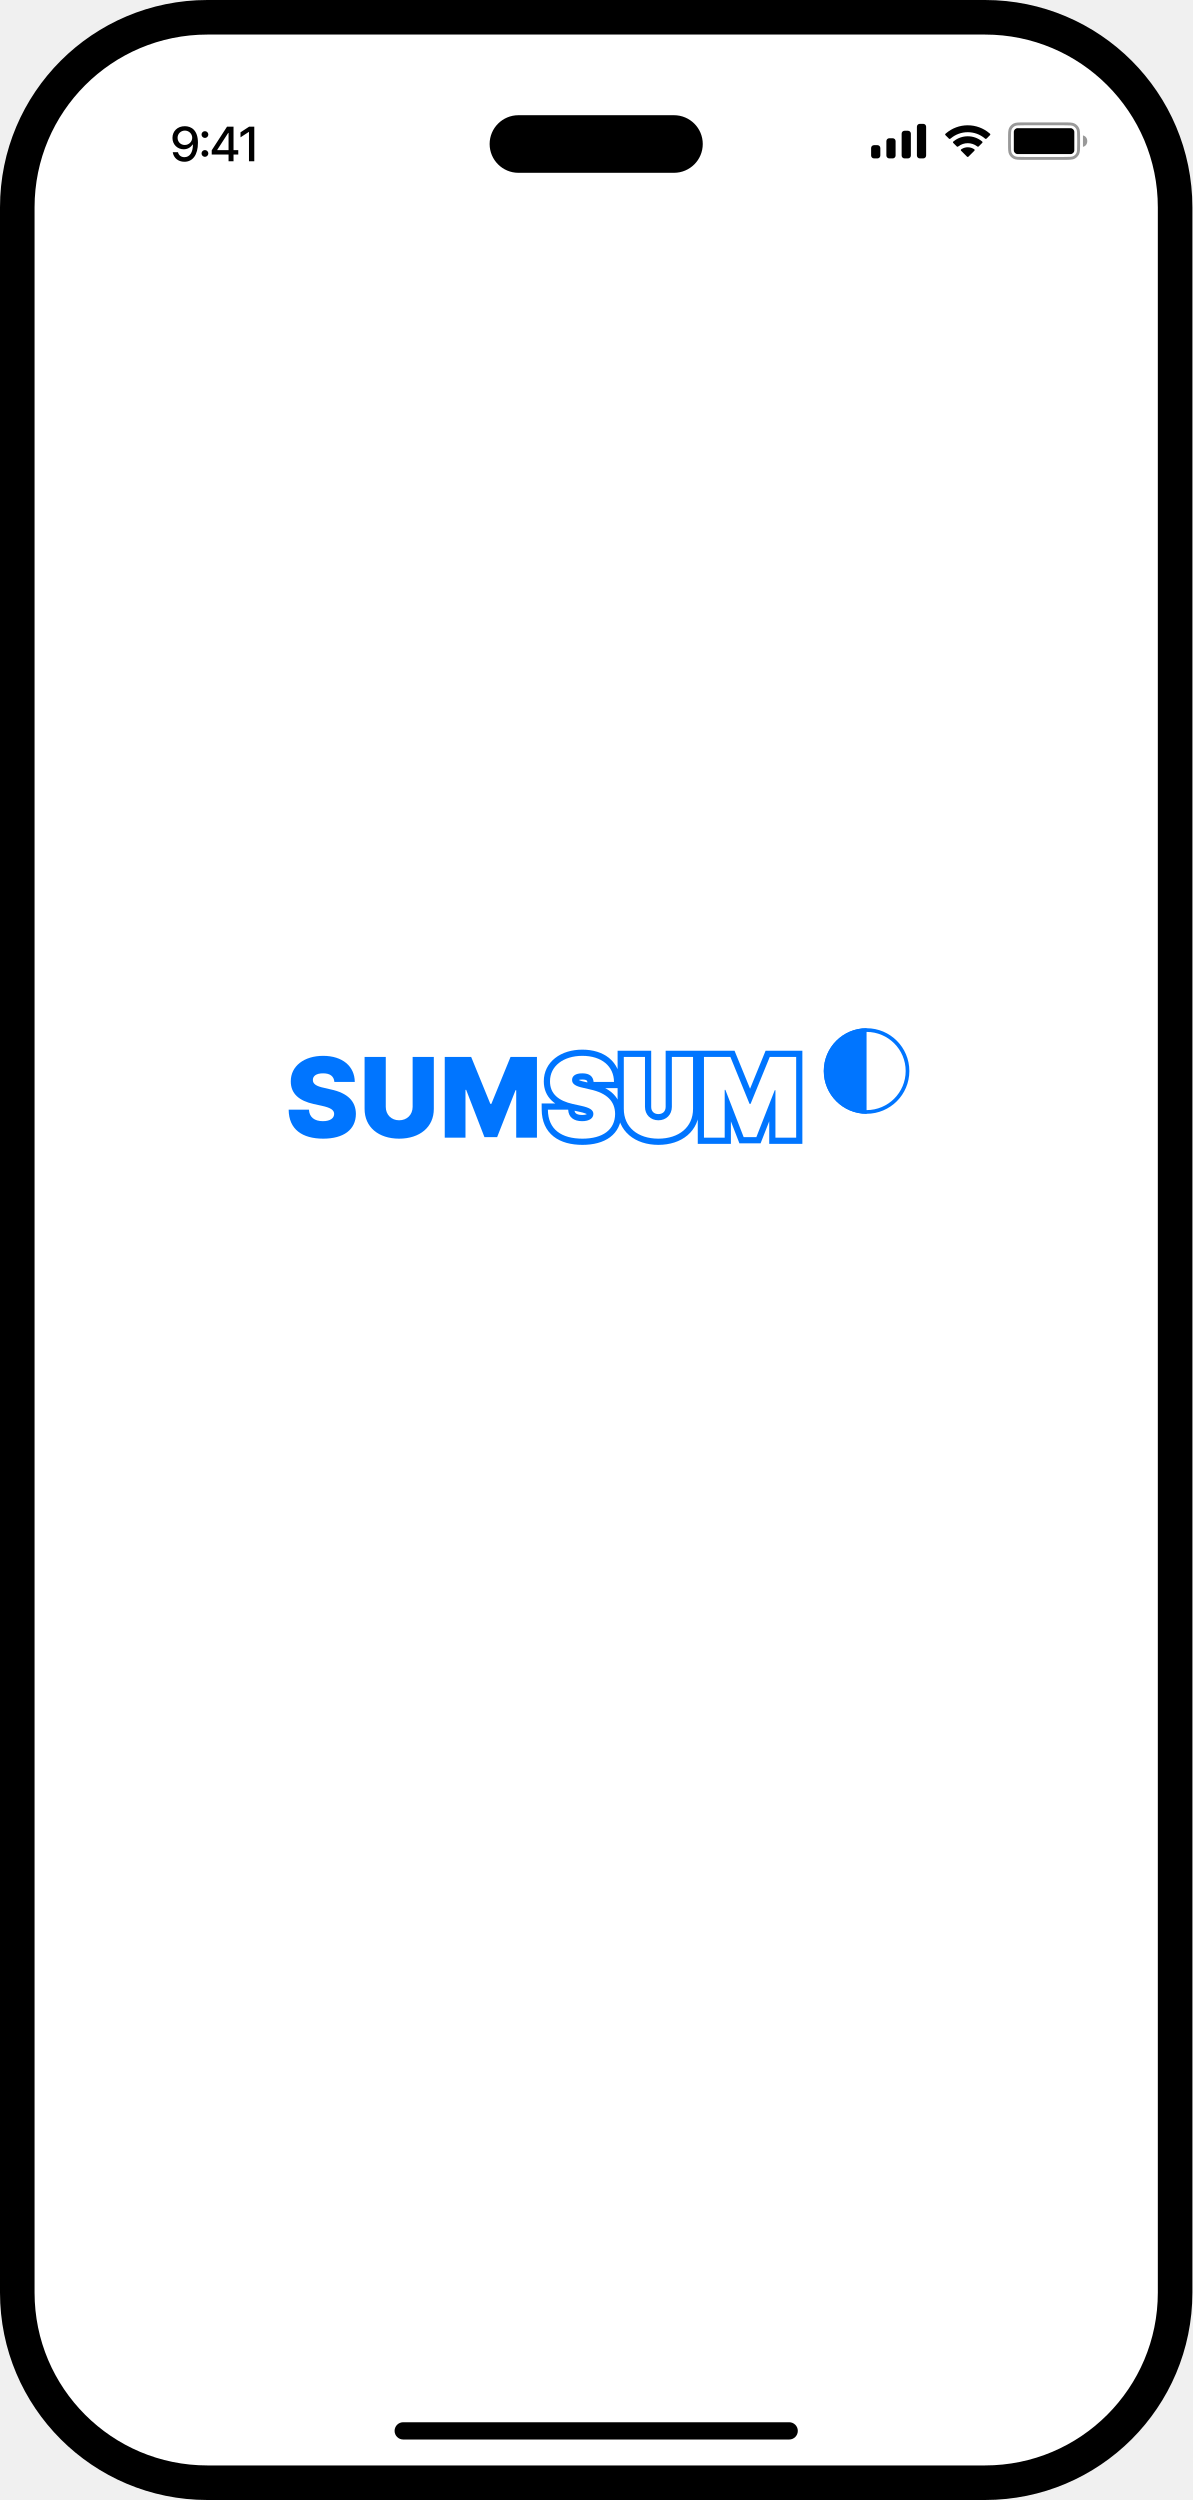
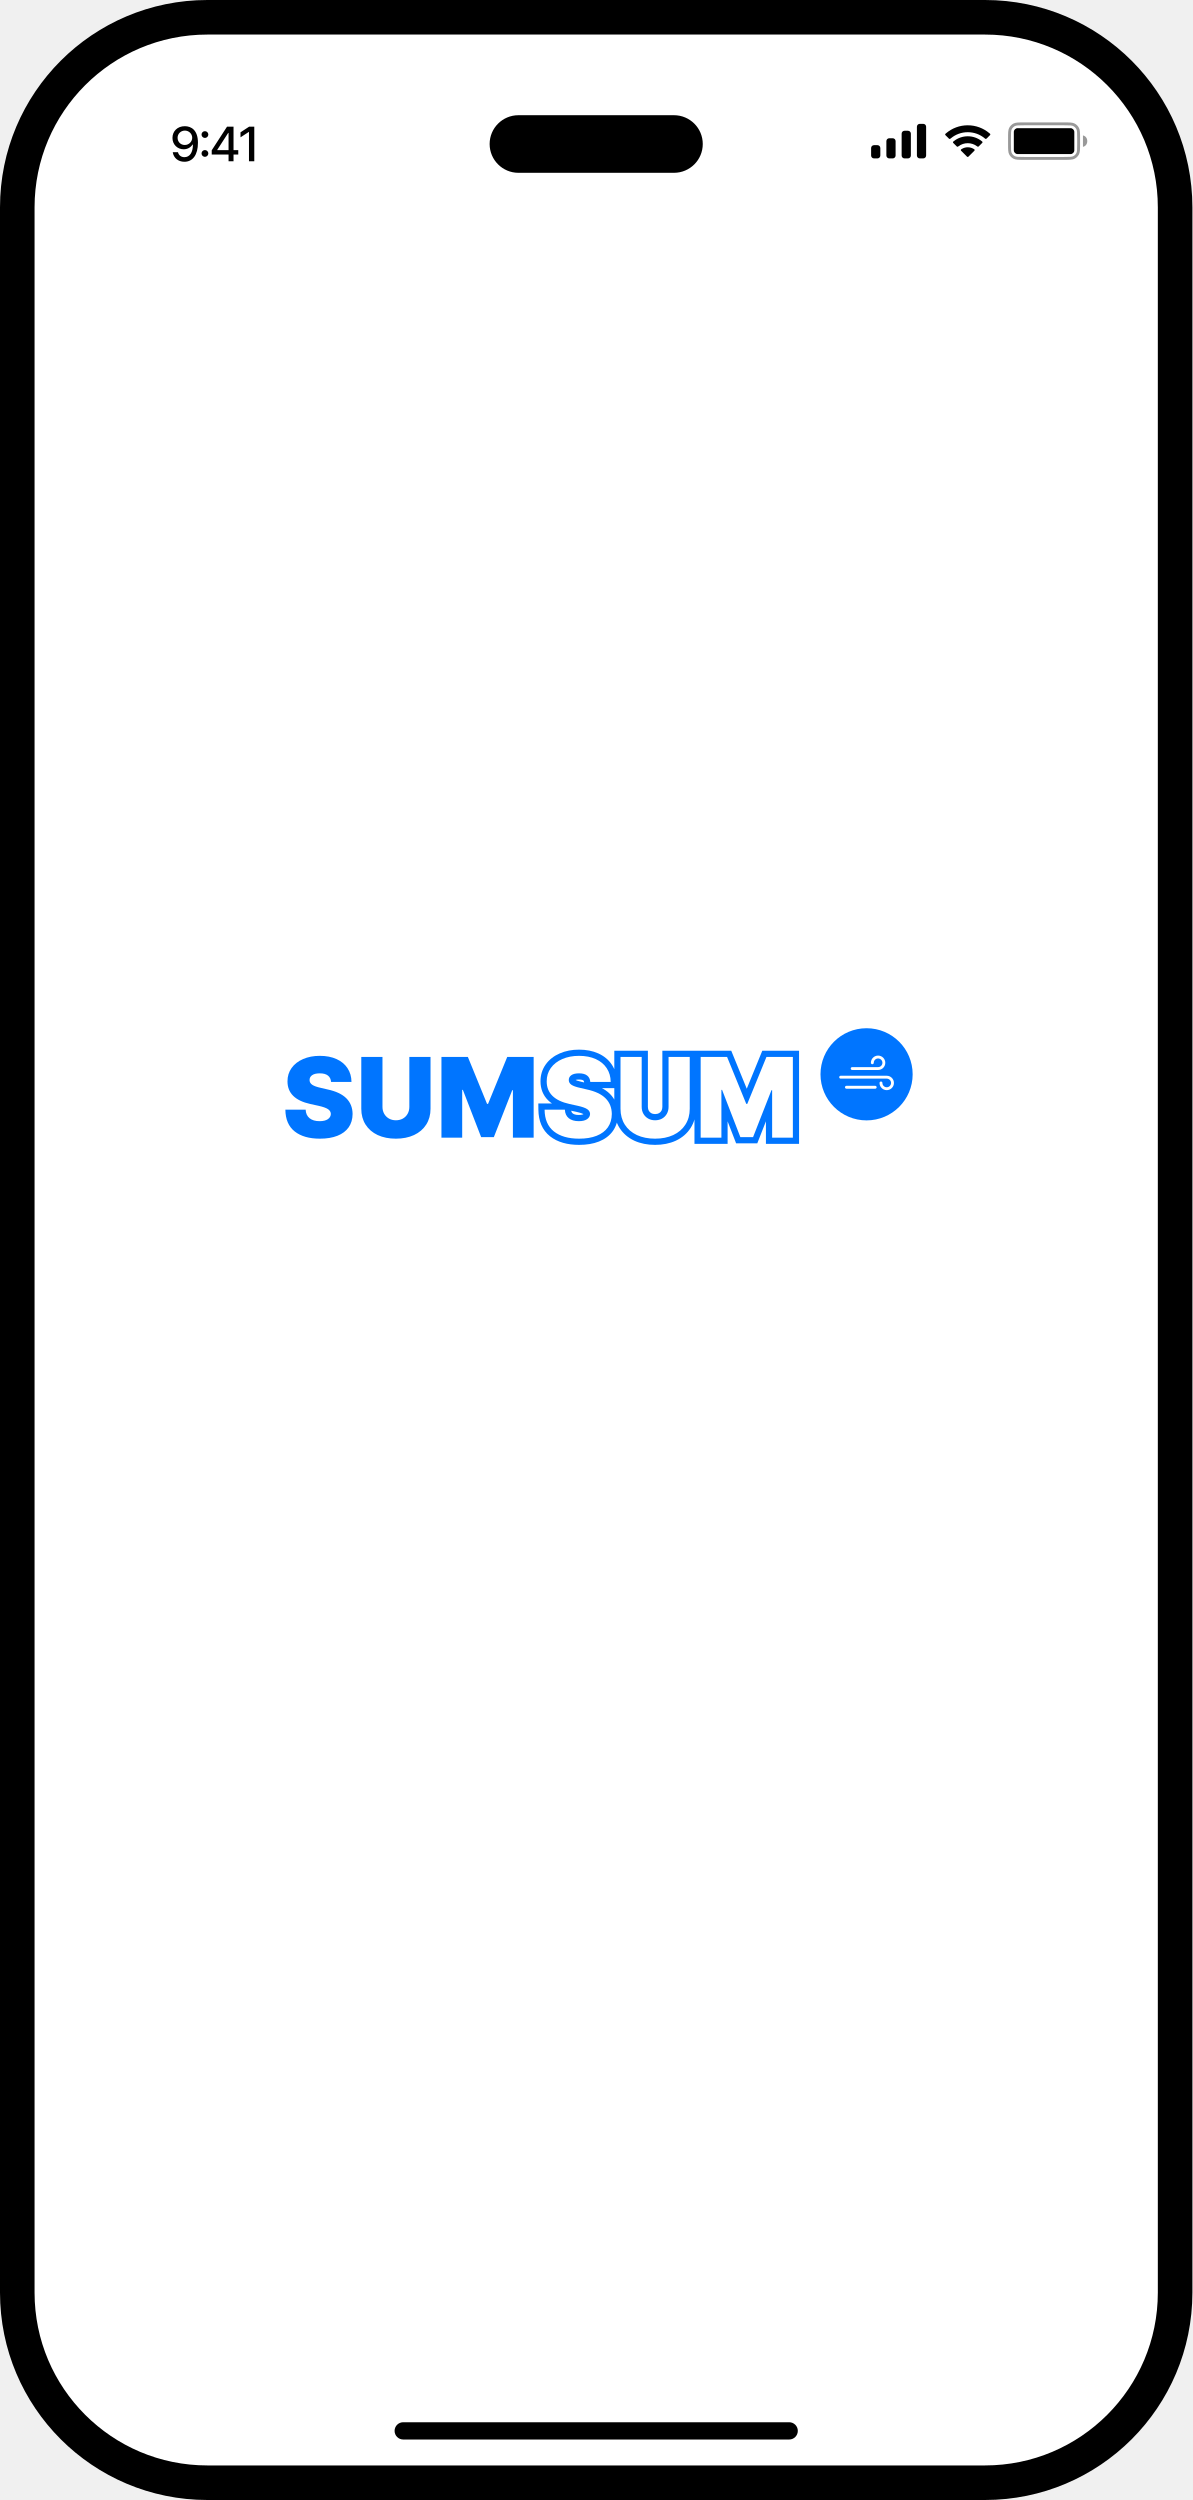
<svg xmlns="http://www.w3.org/2000/svg" width="414" height="868" viewBox="0 0 414 868" fill="none">
  <rect x="6" y="6" width="402" height="856" rx="66" fill="white" />
  <rect x="6" y="6" width="402" height="856" rx="66" stroke="black" stroke-width="12" />
  <path d="M64.196 43.815C66.404 43.831 68.72 45.159 68.728 49.559C68.728 53.775 66.911 56.166 64.03 56.166C61.814 56.166 60.27 54.796 59.98 52.846H61.789C62.038 53.858 62.818 54.564 64.03 54.572C65.881 54.564 66.969 52.954 66.985 50.206H66.836C66.189 51.219 65.06 51.833 63.765 51.833C61.606 51.833 59.88 50.181 59.88 47.882C59.88 45.591 61.581 43.798 64.196 43.815ZM61.656 47.849C61.665 49.243 62.702 50.347 64.163 50.339C65.616 50.347 66.736 49.16 66.736 47.832C66.736 46.529 65.665 45.342 64.196 45.342C62.744 45.342 61.648 46.471 61.656 47.849ZM71.153 54.456C70.505 54.448 69.966 53.925 69.974 53.277C69.966 52.63 70.505 52.099 71.153 52.099C71.792 52.099 72.323 52.63 72.332 53.277C72.323 53.925 71.792 54.448 71.153 54.456ZM69.974 46.72C69.966 46.072 70.505 45.541 71.153 45.541C71.792 45.541 72.323 46.072 72.332 46.72C72.323 47.367 71.792 47.89 71.153 47.898C70.505 47.89 69.966 47.367 69.974 46.72ZM73.511 53.659V52.182L78.824 43.98H81.081V52.115H82.725V53.659H81.081V56H79.355V53.659H73.511ZM75.437 52.115H79.355V46.155H79.222L75.437 52.016V52.115ZM88.287 43.98V56H86.444V45.807H86.378L83.506 47.683V45.94L86.494 43.98H88.287Z" fill="black" />
  <rect x="318.35" y="43" width="3.2" height="12" rx="1" fill="black" />
  <rect x="313.05" y="45.4" width="3.2" height="9.6" rx="1" fill="black" />
  <rect x="307.75" y="48" width="3.2" height="7" rx="1" fill="black" />
  <rect x="302.45" y="50.4" width="3.2" height="4.6" rx="1" fill="black" />
  <path d="M336.008 51.134C336.711 51.134 337.395 51.319 337.997 51.671L338.241 51.814C338.426 51.922 338.458 52.176 338.307 52.327L336.223 54.404C336.095 54.532 335.888 54.532 335.76 54.404L333.69 52.34C333.539 52.19 333.57 51.938 333.754 51.828L333.995 51.685C334.603 51.324 335.295 51.134 336.008 51.134Z" fill="black" />
  <path d="M336.008 47.316C337.758 47.316 339.438 47.897 340.806 48.972L341 49.124C341.154 49.245 341.168 49.473 341.029 49.612L339.785 50.852C339.67 50.967 339.488 50.98 339.357 50.883L339.206 50.77C338.281 50.083 337.167 49.715 336.008 49.715C334.841 49.715 333.72 50.088 332.793 50.783L332.641 50.897C332.511 50.994 332.328 50.981 332.212 50.866L330.969 49.626C330.831 49.488 330.844 49.261 330.997 49.139L331.19 48.987C332.561 47.903 334.249 47.316 336.008 47.316Z" fill="black" />
  <path d="M336.008 43.5C338.785 43.5 341.441 44.48 343.543 46.275L343.723 46.428C343.868 46.552 343.876 46.773 343.741 46.908L342.501 48.144C342.381 48.264 342.189 48.272 342.059 48.163L341.906 48.035C340.25 46.651 338.176 45.898 336.008 45.898C333.833 45.898 331.752 46.656 330.094 48.049L329.941 48.178C329.81 48.287 329.618 48.279 329.498 48.159L328.258 46.923C328.123 46.788 328.132 46.568 328.276 46.444L328.455 46.291C330.56 44.486 333.223 43.5 336.008 43.5Z" fill="black" />
  <rect x="352" y="44.5" width="21" height="9" rx="1.33" fill="black" />
  <path opacity="0.4" fill-rule="evenodd" clip-rule="evenodd" d="M355.6 43.5H369.4C370.397 43.5 371.084 43.501 371.617 43.544C372.139 43.587 372.425 43.666 372.635 43.773C373.105 44.012 373.488 44.395 373.728 44.865C373.834 45.075 373.913 45.361 373.956 45.883C373.999 46.416 374 47.103 374 48.1V49.9C374 50.897 373.999 51.584 373.956 52.117C373.913 52.639 373.834 52.925 373.728 53.135C373.488 53.605 373.105 53.988 372.635 54.227C372.425 54.334 372.139 54.413 371.617 54.456C371.084 54.499 370.397 54.5 369.4 54.5H355.6C354.603 54.5 353.916 54.499 353.383 54.456C352.861 54.413 352.575 54.334 352.365 54.227C351.895 53.988 351.512 53.605 351.272 53.135C351.166 52.925 351.087 52.639 351.044 52.117C351.001 51.584 351 50.897 351 49.9V48.1C351 47.103 351.001 46.416 351.044 45.883C351.087 45.361 351.166 45.075 351.272 44.865C351.512 44.395 351.895 44.012 352.365 43.773C352.575 43.666 352.861 43.587 353.383 43.544C353.916 43.501 354.603 43.5 355.6 43.5ZM350 48.1C350 46.14 350 45.16 350.381 44.411C350.717 43.752 351.252 43.217 351.911 42.882C352.66 42.5 353.64 42.5 355.6 42.5H369.4C371.36 42.5 372.34 42.5 373.089 42.882C373.748 43.217 374.283 43.752 374.619 44.411C375 45.16 375 46.14 375 48.1V49.9C375 51.86 375 52.84 374.619 53.589C374.283 54.248 373.748 54.783 373.089 55.118C372.34 55.5 371.36 55.5 369.4 55.5H355.6C353.64 55.5 352.66 55.5 351.911 55.118C351.252 54.783 350.717 54.248 350.381 53.589C350 52.84 350 51.86 350 49.9V48.1ZM376 51C376.828 50.8 377.5 50.105 377.5 49C377.5 47.895 376.828 47.2 376 47L376 49L376 51Z" fill="black" />
-   <path d="M116.096 375.646C115.941 373.769 114.703 372.646 112.187 372.666C109.767 372.646 108.645 373.614 108.626 374.911C108.568 376.362 109.884 377.156 112.496 377.698L114.819 378.24C120.838 379.517 123.528 382.439 123.567 386.755C123.528 392.252 119.309 395.329 112.225 395.348C104.987 395.329 100.284 392.194 100.226 385.284H107.271C107.387 387.897 109.187 389.271 112.109 389.271C114.645 389.271 115.999 388.246 116.019 386.755C115.999 385.4 114.838 384.607 111.722 383.93L108.897 383.31C103.961 382.226 100.942 379.788 100.961 375.453C100.923 370.15 105.606 366.589 112.187 366.589C118.902 366.589 123.141 370.208 123.18 375.646H116.096ZM143.269 366.976H150.623V384.975C150.643 391.323 145.766 395.329 138.585 395.348C131.386 395.329 126.567 391.323 126.586 384.975V366.976H133.94V384.317C133.94 387.026 135.876 388.962 138.585 388.962C141.334 388.962 143.25 387.026 143.269 384.317V366.976ZM154.417 366.976H163.591L170.248 383.272H170.597L177.254 366.976H186.428V395H179.228V378.511H178.996L172.609 394.806H168.197L161.849 378.394H161.616V395H154.417V366.976Z" fill="#0075FF" />
-   <mask id="path-13-outside-1_108_776" maskUnits="userSpaceOnUse" x="187.104" y="364" width="92" height="34" fill="black">
-     <rect fill="white" x="187.104" y="364" width="92" height="34" />
-     <path d="M206.096 375.646C205.941 373.769 204.703 372.646 202.187 372.666C199.767 372.646 198.645 373.614 198.626 374.911C198.568 376.362 199.884 377.156 202.496 377.698L204.819 378.24C210.838 379.517 213.528 382.439 213.567 386.755C213.528 392.252 209.309 395.329 202.225 395.348C194.987 395.329 190.284 392.194 190.226 385.284H197.271C197.387 387.897 199.187 389.271 202.109 389.271C204.645 389.271 205.999 388.246 206.019 386.755C205.999 385.4 204.838 384.607 201.722 383.93L198.897 383.31C193.961 382.226 190.942 379.788 190.961 375.453C190.923 370.15 195.606 366.589 202.187 366.589C208.902 366.589 213.141 370.208 213.18 375.646H206.096ZM233.269 366.976H240.623V384.975C240.643 391.323 235.766 395.329 228.585 395.348C221.386 395.329 216.567 391.323 216.586 384.975V366.976H223.94V384.317C223.94 387.026 225.876 388.962 228.585 388.962C231.334 388.962 233.25 387.026 233.269 384.317V366.976ZM244.417 366.976H253.591L260.248 383.272H260.597L267.254 366.976H276.428V395H269.228V378.511H268.996L262.609 394.806H258.197L251.849 378.394H251.616V395H244.417V366.976Z" />
+   <path d="M114.951 375.646C114.873 374.678 114.512 373.943 113.867 373.44C113.222 372.924 112.28 372.666 111.041 372.666C109.854 372.666 108.964 372.879 108.37 373.304C107.777 373.717 107.48 374.278 107.48 374.988C107.48 375.672 107.796 376.227 108.428 376.653C109.061 377.065 110.035 377.414 111.351 377.698L113.673 378.24C116.641 378.872 118.834 379.904 120.254 381.336C121.673 382.755 122.395 384.562 122.421 386.755C122.408 388.575 121.95 390.129 121.047 391.42C120.144 392.697 118.847 393.671 117.157 394.342C115.467 395.013 113.441 395.348 111.08 395.348C107.351 395.348 104.429 394.51 102.313 392.832C100.197 391.155 99.119 388.639 99.081 385.284H106.125C106.177 386.562 106.629 387.549 107.48 388.246C108.332 388.929 109.493 389.271 110.964 389.271C112.19 389.271 113.138 389.045 113.809 388.594C114.493 388.129 114.847 387.517 114.873 386.755C114.847 386.071 114.512 385.517 113.867 385.091C113.235 384.665 112.138 384.278 110.577 383.93L107.751 383.31C102.461 382.149 99.816 379.53 99.816 375.453C99.803 373.711 100.274 372.169 101.229 370.827C102.184 369.485 103.513 368.447 105.216 367.711C106.919 366.963 108.861 366.589 111.041 366.589C113.26 366.589 115.196 366.963 116.847 367.711C118.499 368.459 119.77 369.517 120.66 370.885C121.563 372.253 122.021 373.84 122.034 375.646H114.951ZM149.478 366.976V384.975C149.478 387.065 148.975 388.897 147.968 390.471C146.975 392.032 145.568 393.239 143.749 394.09C141.93 394.929 139.827 395.348 137.44 395.348C135.053 395.348 132.95 394.929 131.13 394.09C129.324 393.239 127.924 392.032 126.931 390.471C125.937 388.897 125.44 387.065 125.44 384.975V366.976H132.795V384.317C132.795 385.207 132.995 386.007 133.395 386.717C133.795 387.413 134.343 387.962 135.04 388.362C135.75 388.762 136.55 388.962 137.44 388.962C138.343 388.962 139.149 388.768 139.859 388.381C140.569 387.981 141.124 387.426 141.524 386.717C141.923 386.007 142.123 385.207 142.123 384.317V366.976H149.478ZM162.445 366.976L169.103 383.272H169.451L176.109 366.976H185.283V395H178.083V378.511H177.851L171.464 394.806H167.051L160.703 378.394H160.471V395H153.271V366.976H162.445Z" fill="#0075FF" />
+   <mask id="path-13-outside-1_108_776" maskUnits="userSpaceOnUse" x="185.958" y="364" width="92" height="34" fill="black">
+     <rect fill="white" x="185.958" y="364" width="92" height="34" />
+     <path d="M204.951 375.646C204.873 374.678 204.512 373.943 203.867 373.44C203.222 372.924 202.28 372.666 201.041 372.666C199.854 372.666 198.964 372.879 198.37 373.304C197.777 373.717 197.48 374.278 197.48 374.988C197.48 375.672 197.796 376.227 198.428 376.653C199.061 377.065 200.035 377.414 201.351 377.698L203.673 378.24C206.641 378.872 208.834 379.904 210.254 381.336C211.673 382.755 212.395 384.562 212.421 386.755C212.408 388.575 211.95 390.129 211.047 391.42C210.144 392.697 208.847 393.671 207.157 394.342C205.467 395.013 203.441 395.348 201.08 395.348C197.351 395.348 194.429 394.51 192.313 392.832C190.197 391.155 189.119 388.639 189.081 385.284H196.125C196.177 386.562 196.629 387.549 197.48 388.246C198.332 388.929 199.493 389.271 200.964 389.271C202.19 389.271 203.138 389.045 203.809 388.594C204.493 388.129 204.847 387.517 204.873 386.755C204.847 386.071 204.512 385.517 203.867 385.091C203.235 384.665 202.138 384.278 200.577 383.93L197.751 383.31C192.461 382.149 189.816 379.53 189.816 375.453C189.803 373.711 190.274 372.169 191.229 370.827C192.184 369.485 193.513 368.447 195.216 367.711C196.919 366.963 198.861 366.589 201.041 366.589C203.26 366.589 205.196 366.963 206.847 367.711C208.499 368.459 209.77 369.517 210.66 370.885C211.563 372.253 212.021 373.84 212.034 375.646H204.951ZM239.478 366.976V384.975C239.478 387.065 238.975 388.897 237.968 390.471C236.975 392.032 235.568 393.239 233.749 394.09C231.93 394.929 229.827 395.348 227.44 395.348C225.053 395.348 222.95 394.929 221.13 394.09C219.324 393.239 217.924 392.032 216.931 390.471C215.937 388.897 215.44 387.065 215.44 384.975V366.976H222.795V384.317C222.795 385.207 222.995 386.007 223.395 386.717C223.795 387.413 224.343 387.962 225.04 388.362C225.75 388.762 226.55 388.962 227.44 388.962C228.343 388.962 229.149 388.768 229.859 388.381C230.569 387.981 231.124 387.426 231.524 386.717C231.923 386.007 232.123 385.207 232.123 384.317V366.976H239.478ZM252.445 366.976L259.103 383.272H259.451L266.109 366.976H275.283V395H268.083V378.511H267.851L261.464 394.806H257.051L250.703 378.394H250.471V395H243.271V366.976H252.445Z" />
  </mask>
-   <path d="M206.096 375.646L203.951 375.823L204.114 377.799H206.096V375.646ZM202.187 372.666L202.169 374.818L202.186 374.818L202.203 374.818L202.187 372.666ZM198.626 374.911L200.776 374.997L200.778 374.97L200.778 374.943L198.626 374.911ZM202.496 377.698L202.986 375.601L202.96 375.595L202.934 375.59L202.496 377.698ZM204.819 378.24L204.33 380.336L204.351 380.341L204.372 380.345L204.819 378.24ZM213.567 386.755L215.719 386.77L215.719 386.753L215.719 386.736L213.567 386.755ZM202.225 395.348L202.22 397.501L202.231 397.501L202.225 395.348ZM190.226 385.284V383.132H188.055L188.074 385.302L190.226 385.284ZM197.271 385.284L199.421 385.189L199.33 383.132H197.271V385.284ZM206.019 386.755L208.171 386.783L208.172 386.754L208.171 386.725L206.019 386.755ZM201.722 383.93L201.261 386.032L201.265 386.033L201.722 383.93ZM198.897 383.31L198.435 385.413L198.436 385.413L198.897 383.31ZM190.961 375.453L193.114 375.462L193.114 375.45L193.114 375.437L190.961 375.453ZM213.18 375.646V377.799H215.348L215.332 375.631L213.18 375.646ZM208.242 375.469C208.127 374.077 207.574 372.722 206.369 371.761C205.208 370.836 203.722 370.501 202.17 370.513L202.203 374.818C203.168 374.811 203.559 375.027 203.685 375.128C203.766 375.193 203.911 375.338 203.951 375.823L208.242 375.469ZM202.204 370.513C200.746 370.501 199.369 370.779 198.289 371.52C197.123 372.319 196.493 373.537 196.473 374.879L200.778 374.943C200.778 374.931 200.778 374.969 200.749 375.025C200.718 375.081 200.692 375.092 200.724 375.07C200.815 375.007 201.209 374.811 202.169 374.818L202.204 370.513ZM196.475 374.825C196.412 376.398 197.177 377.617 198.337 378.417C199.352 379.118 200.685 379.52 202.059 379.805L202.934 375.59C201.695 375.333 201.063 375.068 200.782 374.874C200.67 374.796 200.69 374.781 200.73 374.854C200.777 374.941 200.776 375.01 200.776 374.997L196.475 374.825ZM202.007 379.794L204.33 380.336L205.308 376.143L202.986 375.601L202.007 379.794ZM204.372 380.345C207.149 380.935 208.883 381.85 209.913 382.88C210.891 383.858 211.399 385.101 211.414 386.775L215.719 386.736C215.696 384.094 214.839 381.718 212.958 379.836C211.128 378.007 208.508 376.822 205.266 376.134L204.372 380.345ZM211.414 386.74C211.399 388.875 210.608 390.362 209.246 391.384C207.801 392.467 205.49 393.187 202.22 393.196L202.231 397.501C206.044 397.491 209.384 396.662 211.829 394.828C214.358 392.932 215.696 390.132 215.719 386.77L211.414 386.74ZM202.231 393.196C198.877 393.187 196.436 392.451 194.868 391.211C193.381 390.036 192.403 388.192 192.379 385.266L188.074 385.302C188.107 389.286 189.51 392.464 192.198 394.589C194.806 396.649 198.335 397.491 202.22 397.501L202.231 393.196ZM190.226 387.437H197.271V383.132H190.226V387.437ZM195.12 385.38C195.201 387.196 195.898 388.812 197.285 389.932C198.62 391.01 200.339 391.424 202.109 391.424V387.119C200.957 387.119 200.315 386.846 199.99 386.583C199.718 386.363 199.457 385.985 199.421 385.189L195.12 385.38ZM202.109 391.424C203.628 391.424 205.073 391.122 206.209 390.358C207.426 389.539 208.152 388.267 208.171 386.783L203.866 386.727C203.866 386.768 203.859 386.759 203.873 386.734C203.886 386.711 203.883 386.734 203.806 386.786C203.626 386.907 203.125 387.119 202.109 387.119V391.424ZM208.171 386.725C208.162 386.066 208.008 385.391 207.638 384.755C207.275 384.131 206.77 383.658 206.221 383.294C205.187 382.608 203.784 382.175 202.179 381.826L201.265 386.033C202.777 386.362 203.512 386.664 203.842 386.882C203.976 386.971 203.959 386.993 203.917 386.92C203.868 386.835 203.866 386.767 203.866 386.786L208.171 386.725ZM202.183 381.827L199.357 381.208L198.436 385.413L201.261 386.032L202.183 381.827ZM199.358 381.208C197.096 380.711 195.525 379.953 194.545 379.032C193.634 378.176 193.107 377.064 193.114 375.462L188.809 375.443C188.797 378.176 189.77 380.452 191.597 382.169C193.356 383.823 195.762 384.826 198.435 385.413L199.358 381.208ZM193.114 375.437C193.1 373.488 193.927 371.892 195.417 370.728C196.948 369.533 199.265 368.741 202.187 368.741V364.436C198.528 364.436 195.213 365.425 192.767 367.335C190.28 369.278 188.784 372.114 188.809 375.468L193.114 375.437ZM202.187 368.741C205.173 368.741 207.383 369.545 208.81 370.732C210.201 371.89 211.012 373.541 211.027 375.661L215.332 375.631C215.309 372.312 213.981 369.435 211.564 367.423C209.183 365.442 205.916 364.436 202.187 364.436V368.741ZM213.18 373.494H206.096V377.799H213.18V373.494ZM233.269 366.976V364.823H231.116V366.976H233.269ZM240.623 366.976H242.776V364.823H240.623V366.976ZM240.623 384.975L238.471 384.975L238.471 384.981L240.623 384.975ZM228.585 395.348L228.58 397.501L228.591 397.501L228.585 395.348ZM216.586 384.975L218.739 384.981V384.975H216.586ZM216.586 366.976V364.823H214.433V366.976H216.586ZM223.94 366.976H226.093V364.823H223.94V366.976ZM233.269 384.317L235.422 384.332L235.422 384.324V384.317H233.269ZM233.269 369.128H240.623V364.823H233.269V369.128ZM238.471 366.976V384.975H242.776V366.976H238.471ZM238.471 384.981C238.479 387.558 237.514 389.531 235.91 390.895C234.269 392.29 231.786 393.187 228.58 393.196L228.591 397.501C232.565 397.49 236.111 396.375 238.698 394.175C241.323 391.944 242.788 388.739 242.776 384.968L238.471 384.981ZM228.591 393.196C225.374 393.187 222.904 392.289 221.277 390.899C219.687 389.539 218.731 387.567 218.739 384.981L214.433 384.968C214.422 388.731 215.865 391.936 218.48 394.171C221.058 396.375 224.597 397.49 228.58 397.501L228.591 393.196ZM218.739 384.975V366.976H214.433V384.975H218.739ZM216.586 369.128H223.94V364.823H216.586V369.128ZM221.788 366.976V384.317H226.093V366.976H221.788ZM221.788 384.317C221.788 388.215 224.687 391.114 228.585 391.114V386.809C227.065 386.809 226.093 385.837 226.093 384.317H221.788ZM228.585 391.114C230.48 391.114 232.208 390.438 233.47 389.18C234.731 387.922 235.408 386.203 235.422 384.332L231.116 384.301C231.11 385.14 230.82 385.743 230.431 386.131C230.043 386.517 229.439 386.809 228.585 386.809V391.114ZM235.422 384.317V366.976H231.116V384.317H235.422ZM244.417 366.976V364.823H242.264V366.976H244.417ZM253.591 366.976L255.583 366.162L255.036 364.823H253.591V366.976ZM260.248 383.272L258.256 384.086L258.802 385.424H260.248V383.272ZM260.597 383.272V385.424H262.042L262.589 384.086L260.597 383.272ZM267.254 366.976V364.823H265.808L265.262 366.162L267.254 366.976ZM276.428 366.976H278.581V364.823H276.428V366.976ZM276.428 395V397.153H278.581V395H276.428ZM269.228 395H267.076V397.153H269.228V395ZM269.228 378.511H271.381V376.358H269.228V378.511ZM268.996 378.511V376.358H267.528L266.992 377.725L268.996 378.511ZM262.609 394.806V396.959H264.078L264.614 395.592L262.609 394.806ZM258.197 394.806L256.189 395.583L256.721 396.959H258.197V394.806ZM251.849 378.394L253.856 377.618L253.324 376.242H251.849V378.394ZM251.616 378.394V376.242H249.464V378.394H251.616ZM251.616 395V397.153H253.769V395H251.616ZM244.417 395H242.264V397.153H244.417V395ZM244.417 369.128H253.591V364.823H244.417V369.128ZM251.598 367.79L258.256 384.086L262.241 382.457L255.583 366.162L251.598 367.79ZM260.248 385.424H260.597V381.119H260.248V385.424ZM262.589 384.086L269.247 367.79L265.262 366.162L258.604 382.457L262.589 384.086ZM267.254 369.128H276.428V364.823H267.254V369.128ZM274.275 366.976V395H278.581V366.976H274.275ZM276.428 392.847H269.228V397.153H276.428V392.847ZM271.381 395V378.511H267.076V395H271.381ZM269.228 376.358H268.996V380.663H269.228V376.358ZM266.992 377.725L260.605 394.021L264.614 395.592L271 379.296L266.992 377.725ZM262.609 392.654H258.197V396.959H262.609V392.654ZM260.204 394.03L253.856 377.618L249.841 379.171L256.189 395.583L260.204 394.03ZM251.849 376.242H251.616V380.547H251.849V376.242ZM249.464 378.394V395H253.769V378.394H249.464ZM251.616 392.847H244.417V397.153H251.616V392.847ZM246.569 395V366.976H242.264V395H246.569Z" fill="#0075FF" mask="url(#path-13-outside-1_108_776)" />
-   <g clip-path="url(#clip0_108_776)">
-     <path d="M286.019 371.854C286.019 380.058 292.669 386.708 300.873 386.708L300.873 357C292.669 357 286.019 363.65 286.019 371.854Z" fill="#0075FF" />
-   </g>
-   <rect x="286.657" y="357.639" width="28.431" height="28.43" rx="14.215" stroke="#0075FF" stroke-width="1.277" />
+   <path d="M204.951 375.646L202.805 375.818L202.963 377.799H204.951V375.646ZM203.867 373.44L202.522 375.121L202.532 375.129L202.543 375.137L203.867 373.44ZM198.37 373.304L199.6 375.071L199.612 375.063L199.625 375.053L198.37 373.304ZM198.428 376.653L197.226 378.438L197.239 378.447L197.251 378.455L198.428 376.653ZM201.351 377.698L201.84 375.601L201.822 375.597L201.805 375.593L201.351 377.698ZM203.673 378.24L203.184 380.336L203.204 380.341L203.225 380.345L203.673 378.24ZM210.254 381.336L208.725 382.851L208.732 382.858L210.254 381.336ZM212.421 386.755L214.574 386.771L214.574 386.75L214.574 386.73L212.421 386.755ZM211.047 391.42L212.805 392.662L212.811 392.654L211.047 391.42ZM207.157 394.342L207.951 396.343L207.157 394.342ZM189.081 385.284V383.132H186.903L186.928 385.309L189.081 385.284ZM196.125 385.284L198.276 385.197L198.193 383.132H196.125V385.284ZM197.48 388.246L196.117 389.912L196.125 389.918L196.132 389.924L197.48 388.246ZM203.809 388.594L205.011 390.38L205.018 390.375L203.809 388.594ZM204.873 386.755L207.025 386.828L207.027 386.751L207.024 386.674L204.873 386.755ZM203.867 385.091L202.664 386.876L202.673 386.882L202.681 386.887L203.867 385.091ZM200.577 383.93L201.046 381.829L201.038 381.827L200.577 383.93ZM197.751 383.31L197.29 385.413L197.29 385.413L197.751 383.31ZM189.816 375.453H191.969V375.445L191.969 375.437L189.816 375.453ZM191.229 370.827L189.475 369.579L191.229 370.827ZM195.216 367.711L196.069 369.687L196.082 369.682L195.216 367.711ZM210.66 370.885L208.856 372.059L208.86 372.065L208.864 372.071L210.66 370.885ZM212.034 375.646V377.799H214.202L214.187 375.631L212.034 375.646ZM207.096 375.474C206.981 374.028 206.4 372.686 205.191 371.742L202.543 375.137C202.624 375.2 202.766 375.329 202.805 375.818L207.096 375.474ZM205.212 371.759C204.035 370.818 202.535 370.513 201.041 370.513V374.818C202.025 374.818 202.408 375.03 202.522 375.121L205.212 371.759ZM201.041 370.513C199.662 370.513 198.24 370.749 197.116 371.555L199.625 375.053C199.688 375.008 200.047 374.818 201.041 374.818V370.513ZM197.141 371.537C195.982 372.343 195.327 373.558 195.327 374.988H199.633C199.633 374.961 199.635 374.958 199.632 374.973C199.628 374.989 199.62 375.014 199.606 375.041C199.591 375.068 199.577 375.086 199.57 375.094C199.564 375.101 199.57 375.092 199.6 375.071L197.141 371.537ZM195.327 374.988C195.327 376.479 196.08 377.666 197.226 378.438L199.631 374.867C199.583 374.835 199.564 374.815 199.561 374.813C199.559 374.811 199.571 374.823 199.588 374.851C199.604 374.88 199.617 374.913 199.625 374.945C199.633 374.975 199.633 374.992 199.633 374.988H195.327ZM197.251 378.455C198.213 379.083 199.493 379.499 200.897 379.802L201.805 375.593C200.577 375.329 199.908 375.048 199.605 374.85L197.251 378.455ZM200.862 379.794L203.184 380.336L204.162 376.143L201.84 375.601L200.862 379.794ZM203.225 380.345C205.976 380.931 207.714 381.832 208.725 382.851L211.783 379.821C209.954 377.976 207.306 376.813 204.122 376.134L203.225 380.345ZM208.732 382.858C209.715 383.841 210.249 385.092 210.269 386.781L214.574 386.73C214.542 384.032 213.631 381.67 211.776 379.814L208.732 382.858ZM210.269 386.74C210.258 388.193 209.899 389.306 209.284 390.185L212.811 392.654C214.001 390.953 214.558 388.956 214.574 386.771L210.269 386.74ZM209.29 390.177C208.664 391.061 207.73 391.799 206.363 392.341L207.951 396.343C209.965 395.543 211.624 394.333 212.805 392.662L209.29 390.177ZM206.363 392.341C204.988 392.887 203.246 393.196 201.08 393.196V397.501C203.636 397.501 205.945 397.139 207.951 396.343L206.363 392.341ZM201.08 393.196C197.654 393.196 195.263 392.425 193.65 391.145L190.975 394.519C193.594 396.595 197.048 397.501 201.08 397.501V393.196ZM193.65 391.145C192.163 389.967 191.266 388.138 191.233 385.26L186.928 385.309C186.972 389.14 188.23 392.343 190.975 394.519L193.65 391.145ZM189.081 387.437H196.125V383.132H189.081V387.437ZM193.974 385.371C194.046 387.154 194.71 388.761 196.117 389.912L198.843 386.579C198.547 386.337 198.307 385.97 198.276 385.197L193.974 385.371ZM196.132 389.924C197.48 391.006 199.172 391.424 200.964 391.424V387.119C199.813 387.119 199.183 386.852 198.828 386.567L196.132 389.924ZM200.964 391.424C202.411 391.424 203.845 391.164 205.011 390.38L202.607 386.808C202.431 386.927 201.968 387.119 200.964 387.119V391.424ZM205.018 390.375C206.214 389.562 206.973 388.342 207.025 386.828L202.722 386.682C202.721 386.714 202.717 386.726 202.718 386.724C202.719 386.72 202.721 386.713 202.725 386.707C202.735 386.69 202.718 386.733 202.599 386.813L205.018 390.375ZM207.024 386.674C206.969 385.198 206.191 384.045 205.053 383.294L202.681 386.887C202.735 386.923 202.761 386.947 202.771 386.956C202.779 386.965 202.772 386.96 202.76 386.94C202.748 386.92 202.737 386.895 202.729 386.869C202.722 386.844 202.722 386.831 202.722 386.836L207.024 386.674ZM205.069 383.305C204.081 382.64 202.645 382.186 201.046 381.829L200.108 386.031C201.631 386.37 202.388 386.69 202.664 386.876L205.069 383.305ZM201.038 381.827L198.212 381.208L197.29 385.413L200.116 386.032L201.038 381.827ZM198.213 381.208C195.795 380.677 194.244 379.866 193.314 378.945C192.441 378.081 191.969 376.977 191.969 375.453H187.663C187.663 378.005 188.513 380.25 190.285 382.005C192.001 383.703 194.417 384.782 197.29 385.413L198.213 381.208ZM191.969 375.437C191.959 374.12 192.306 373.026 192.983 372.075L189.475 369.579C188.242 371.312 187.647 373.302 187.663 375.469L191.969 375.437ZM192.983 372.075C193.682 371.093 194.68 370.287 196.069 369.687L194.362 365.735C192.345 366.606 190.686 367.878 189.475 369.579L192.983 372.075ZM196.082 369.682C197.469 369.072 199.108 368.741 201.041 368.741V364.436C198.613 364.436 196.369 364.853 194.35 365.74L196.082 369.682ZM201.041 368.741C203.021 368.741 204.642 369.075 205.959 369.672L207.736 365.75C205.75 364.851 203.5 364.436 201.041 364.436V368.741ZM205.959 369.672C207.279 370.27 208.214 371.073 208.856 372.059L212.464 369.711C211.325 367.962 209.718 366.649 207.736 365.75L205.959 369.672ZM208.864 372.071C209.514 373.056 209.871 374.228 209.882 375.662L214.187 375.631C214.171 373.452 213.612 371.449 212.456 369.699L208.864 372.071ZM212.034 373.494H204.951V377.799H212.034V373.494ZM239.478 366.976H241.631V364.823H239.478V366.976ZM237.968 390.471L236.155 389.312L236.152 389.316L237.968 390.471ZM233.749 394.09L234.65 396.045L234.662 396.04L233.749 394.09ZM221.13 394.09L220.213 396.037L220.221 396.041L220.229 396.045L221.13 394.09ZM216.931 390.471L215.11 391.62L215.115 391.627L216.931 390.471ZM215.44 366.976V364.823H213.288V366.976H215.44ZM222.795 366.976H224.948V364.823H222.795V366.976ZM223.395 386.717L221.52 387.774L221.524 387.781L221.528 387.788L223.395 386.717ZM225.04 388.362L223.968 390.228L223.976 390.233L223.983 390.237L225.04 388.362ZM229.859 388.381L230.89 390.271L230.903 390.264L230.916 390.256L229.859 388.381ZM232.123 366.976V364.823H229.971V366.976H232.123ZM237.325 366.976V384.975H241.631V366.976H237.325ZM237.325 384.975C237.325 386.704 236.914 388.124 236.155 389.312L239.782 391.631C241.035 389.67 241.631 387.426 241.631 384.975H237.325ZM236.152 389.316C235.397 390.502 234.318 391.447 232.837 392.141L234.662 396.04C236.819 395.03 238.553 393.563 239.784 391.627L236.152 389.316ZM232.848 392.135C231.36 392.821 229.574 393.196 227.44 393.196V397.501C230.079 397.501 232.5 397.037 234.65 396.045L232.848 392.135ZM227.44 393.196C225.305 393.196 223.519 392.821 222.032 392.135L220.229 396.045C222.38 397.037 224.801 397.501 227.44 397.501V393.196ZM222.048 392.143C220.58 391.451 219.504 390.506 218.747 389.316L215.115 391.627C216.344 393.559 218.068 395.027 220.213 396.037L222.048 392.143ZM218.751 389.322C218.001 388.133 217.593 386.71 217.593 384.975H213.288C213.288 387.42 213.874 389.661 215.11 391.62L218.751 389.322ZM217.593 384.975V366.976H213.288V384.975H217.593ZM215.44 369.128H222.795V364.823H215.44V369.128ZM220.642 366.976V384.317H224.948V366.976H220.642ZM220.642 384.317C220.642 385.542 220.921 386.712 221.52 387.774L225.27 385.66C225.069 385.302 224.948 384.872 224.948 384.317H220.642ZM221.528 387.788C222.118 388.816 222.941 389.639 223.968 390.228L226.112 386.495C225.746 386.285 225.472 386.011 225.262 385.645L221.528 387.788ZM223.983 390.237C225.045 390.835 226.215 391.114 227.44 391.114V386.809C226.885 386.809 226.455 386.688 226.097 386.486L223.983 390.237ZM227.44 391.114C228.66 391.114 229.828 390.85 230.89 390.271L228.828 386.491C228.471 386.686 228.026 386.809 227.44 386.809V391.114ZM230.916 390.256C231.968 389.663 232.806 388.825 233.399 387.774L229.648 385.66C229.441 386.027 229.169 386.299 228.802 386.506L230.916 390.256ZM233.399 387.774C233.997 386.712 234.276 385.542 234.276 384.317H229.971C229.971 384.872 229.85 385.302 229.648 385.66L233.399 387.774ZM234.276 384.317V366.976H229.971V384.317H234.276ZM232.123 369.128H239.478V364.823H232.123V369.128ZM252.445 366.976L254.438 366.162L253.891 364.823H252.445V366.976ZM259.103 383.272L257.11 384.086L257.657 385.424H259.103V383.272ZM259.451 383.272V385.424H260.897L261.444 384.086L259.451 383.272ZM266.109 366.976V364.823H264.663L264.116 366.162L266.109 366.976ZM275.283 366.976H277.435V364.823H275.283V366.976ZM275.283 395V397.153H277.435V395H275.283ZM268.083 395H265.93V397.153H268.083V395ZM268.083 378.511H270.236V376.358H268.083V378.511ZM267.851 378.511V376.358H266.382L265.846 377.725L267.851 378.511ZM261.464 394.806V396.959H262.932L263.468 395.592L261.464 394.806ZM257.051 394.806L255.044 395.583L255.576 396.959H257.051V394.806ZM250.703 378.394L252.711 377.618L252.179 376.242H250.703V378.394ZM250.471 378.394V376.242H248.318V378.394H250.471ZM250.471 395V397.153H252.624V395H250.471ZM243.271 395H241.119V397.153H243.271V395ZM243.271 366.976V364.823H241.119V366.976H243.271ZM250.452 367.79L257.11 384.086L261.095 382.457L254.438 366.162L250.452 367.79ZM259.103 385.424H259.451V381.119H259.103V385.424ZM261.444 384.086L268.102 367.79L264.116 366.162L257.458 382.457L261.444 384.086ZM266.109 369.128H275.283V364.823H266.109V369.128ZM273.13 366.976V395H277.435V366.976H273.13ZM275.283 392.847H268.083V397.153H275.283V392.847ZM270.236 395V378.511H265.93V395H270.236ZM268.083 376.358H267.851V380.663H268.083V376.358ZM265.846 377.725L259.46 394.021L263.468 395.592L269.855 379.296L265.846 377.725ZM261.464 392.654H257.051V396.959H261.464V392.654ZM259.059 394.03L252.711 377.618L248.696 379.171L255.044 395.583L259.059 394.03ZM250.703 376.242H250.471V380.547H250.703V376.242ZM248.318 378.394V395H252.624V378.394H248.318ZM250.471 392.847H243.271V397.153H250.471V392.847ZM245.424 395V366.976H241.119V395H245.424ZM243.271 369.128H252.445V364.823H243.271V369.128Z" fill="#0075FF" mask="url(#path-13-outside-1_108_776)" />
+   <path fill-rule="evenodd" clip-rule="evenodd" d="M300.873 389C309.71 389 316.873 381.837 316.873 373C316.873 364.163 309.71 357 300.873 357C292.036 357 284.873 364.163 284.873 373C284.873 381.837 292.036 389 300.873 389ZM303.374 369C303.374 368.172 304.046 367.5 304.874 367.5C305.702 367.5 306.374 368.172 306.374 369C306.374 369.828 305.702 370.5 304.874 370.5H295.874C295.598 370.5 295.374 370.724 295.374 371C295.374 371.276 295.598 371.5 295.874 371.5H304.874C306.255 371.5 307.374 370.381 307.374 369C307.374 367.619 306.255 366.5 304.874 366.5C303.493 366.5 302.374 367.619 302.374 369C302.374 369.276 302.598 369.5 302.874 369.5C303.15 369.5 303.374 369.276 303.374 369ZM307.874 377.5C307.046 377.5 306.374 376.828 306.374 376C306.374 375.724 306.15 375.5 305.874 375.5C305.598 375.5 305.374 375.724 305.374 376C305.374 377.381 306.493 378.5 307.874 378.5C309.255 378.5 310.374 377.381 310.374 376C310.374 374.619 309.255 373.5 307.874 373.5H291.874C291.598 373.5 291.374 373.724 291.374 374C291.374 374.276 291.598 374.5 291.874 374.5H307.874C308.702 374.5 309.374 375.172 309.374 376C309.374 376.828 308.702 377.5 307.874 377.5ZM293.874 377C293.598 377 293.374 377.224 293.374 377.5C293.374 377.776 293.598 378 293.874 378H303.874C304.15 378 304.374 377.776 304.374 377.5C304.374 377.224 304.15 377 303.874 377H293.874Z" fill="#0075FF" />
  <rect x="170" y="40" width="74" height="20" rx="10" fill="black" />
  <rect x="137" y="841" width="140" height="6" rx="3" fill="black" />
-   <defs>
-     <clipPath id="clip0_108_776">
-       <rect x="286.019" y="357" width="29.708" height="29.708" rx="14.854" fill="white" />
-     </clipPath>
-   </defs>
</svg>
